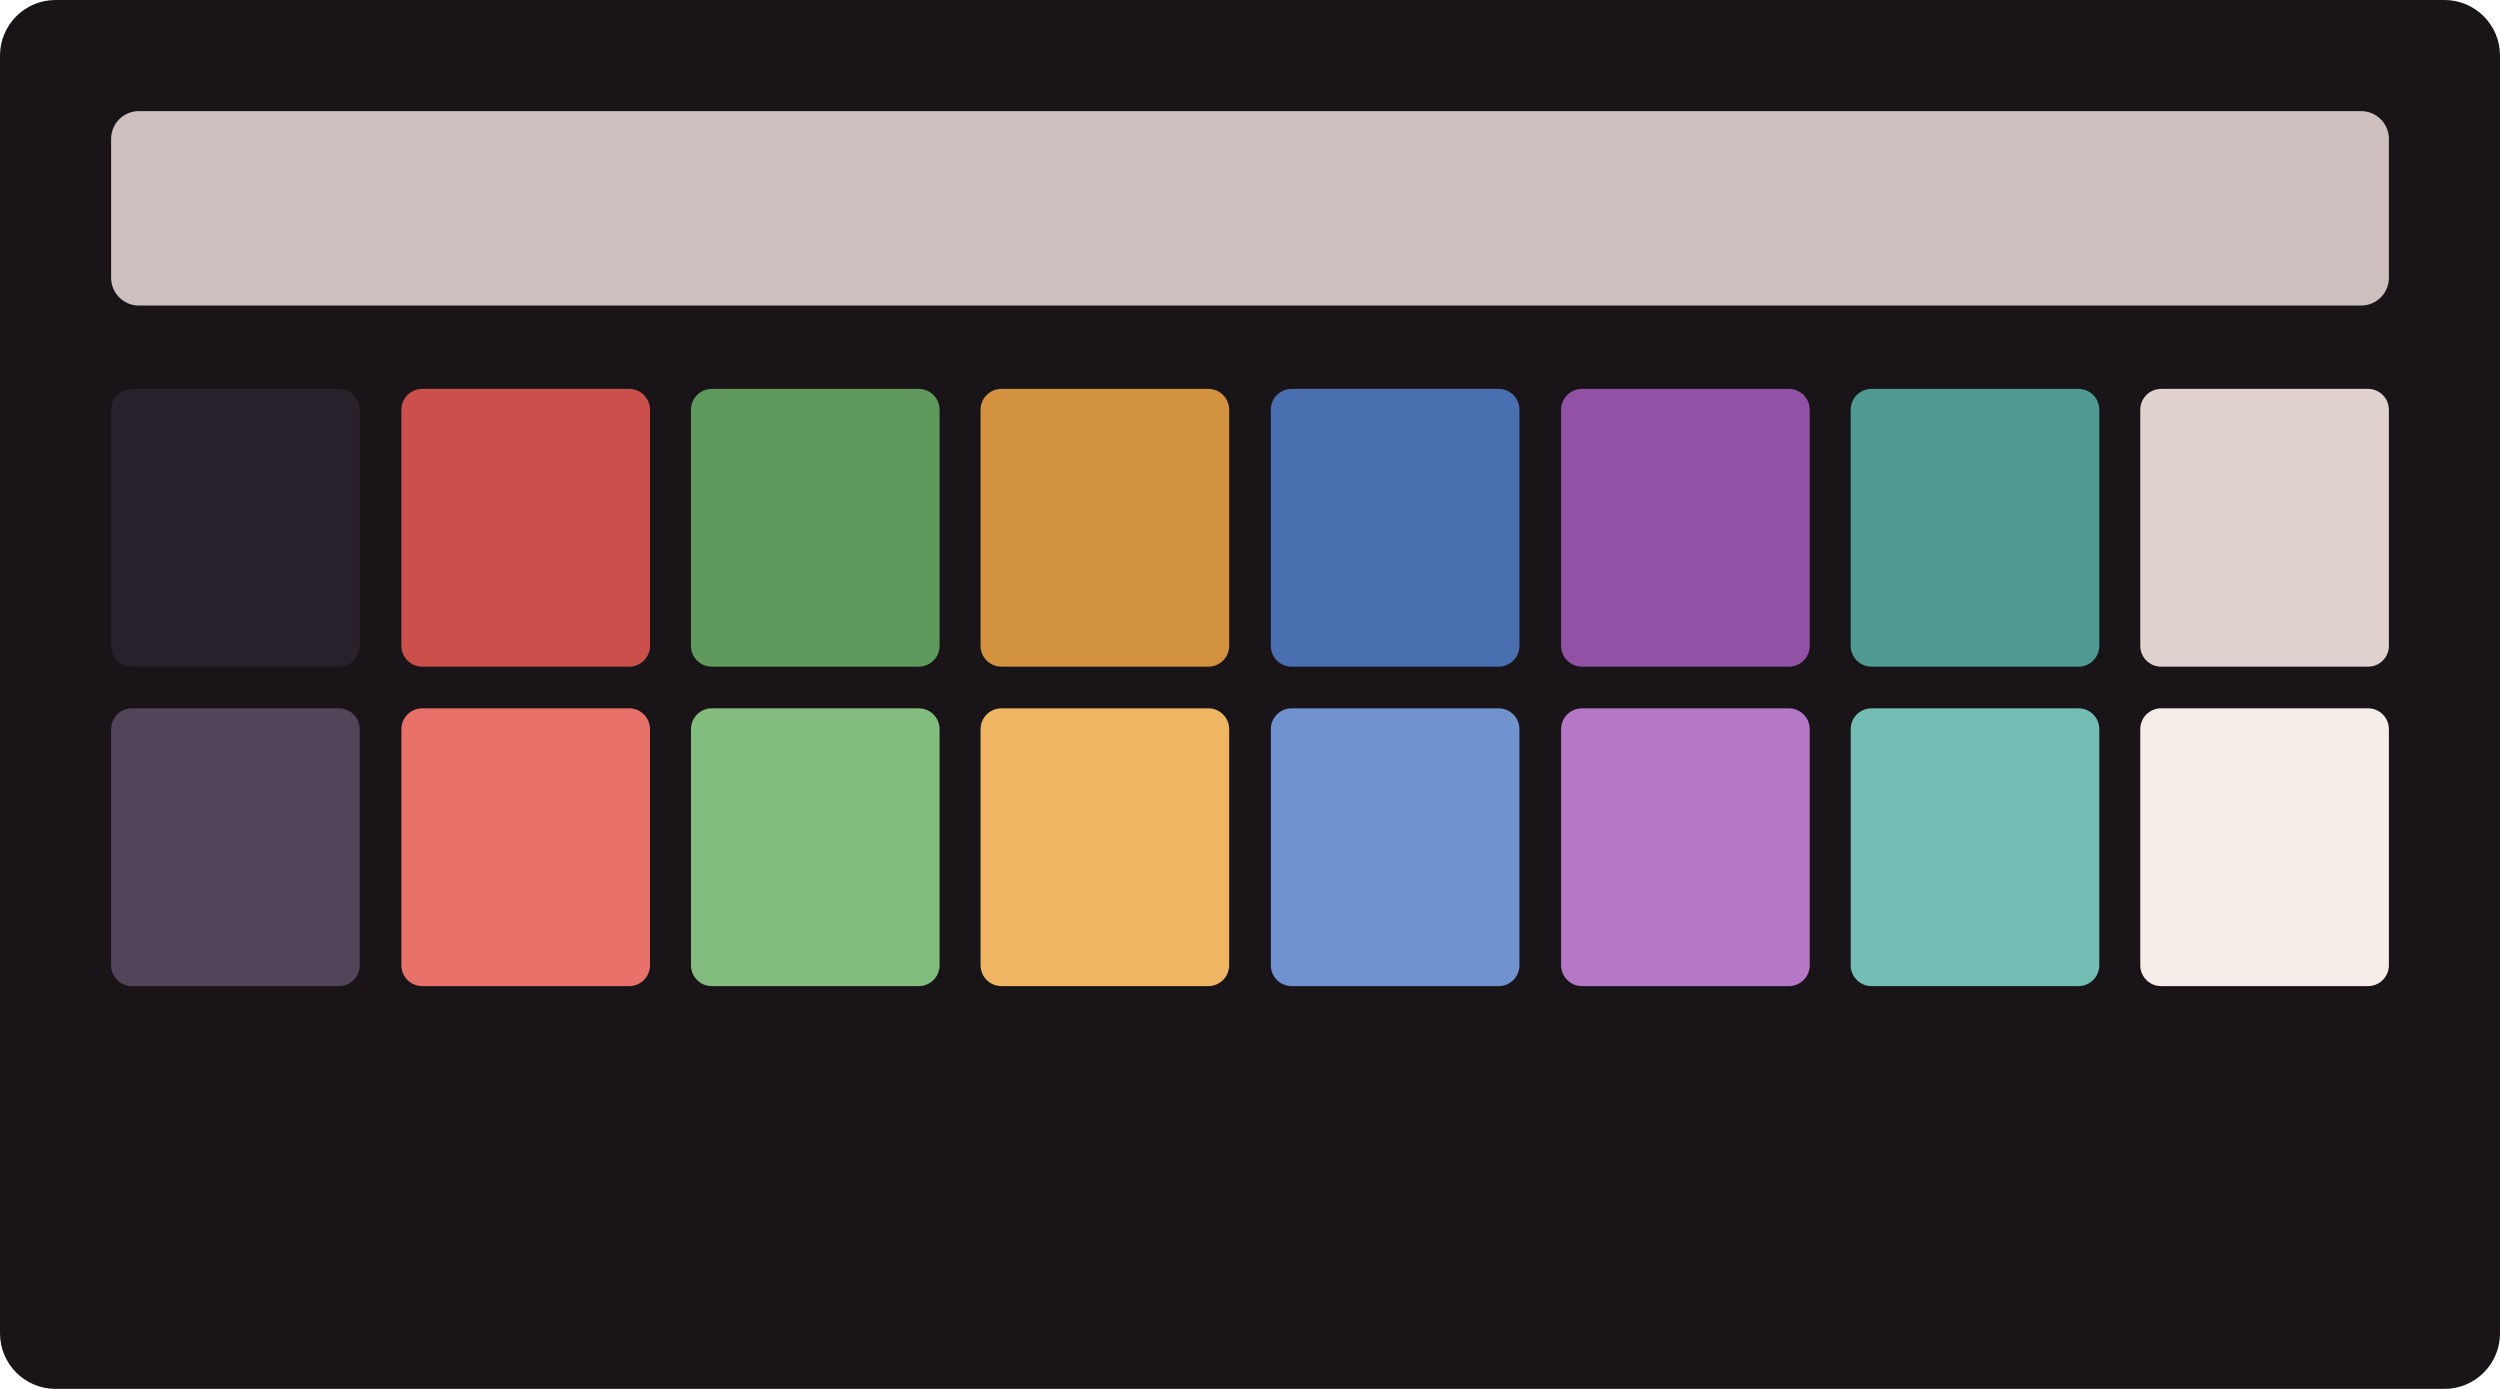
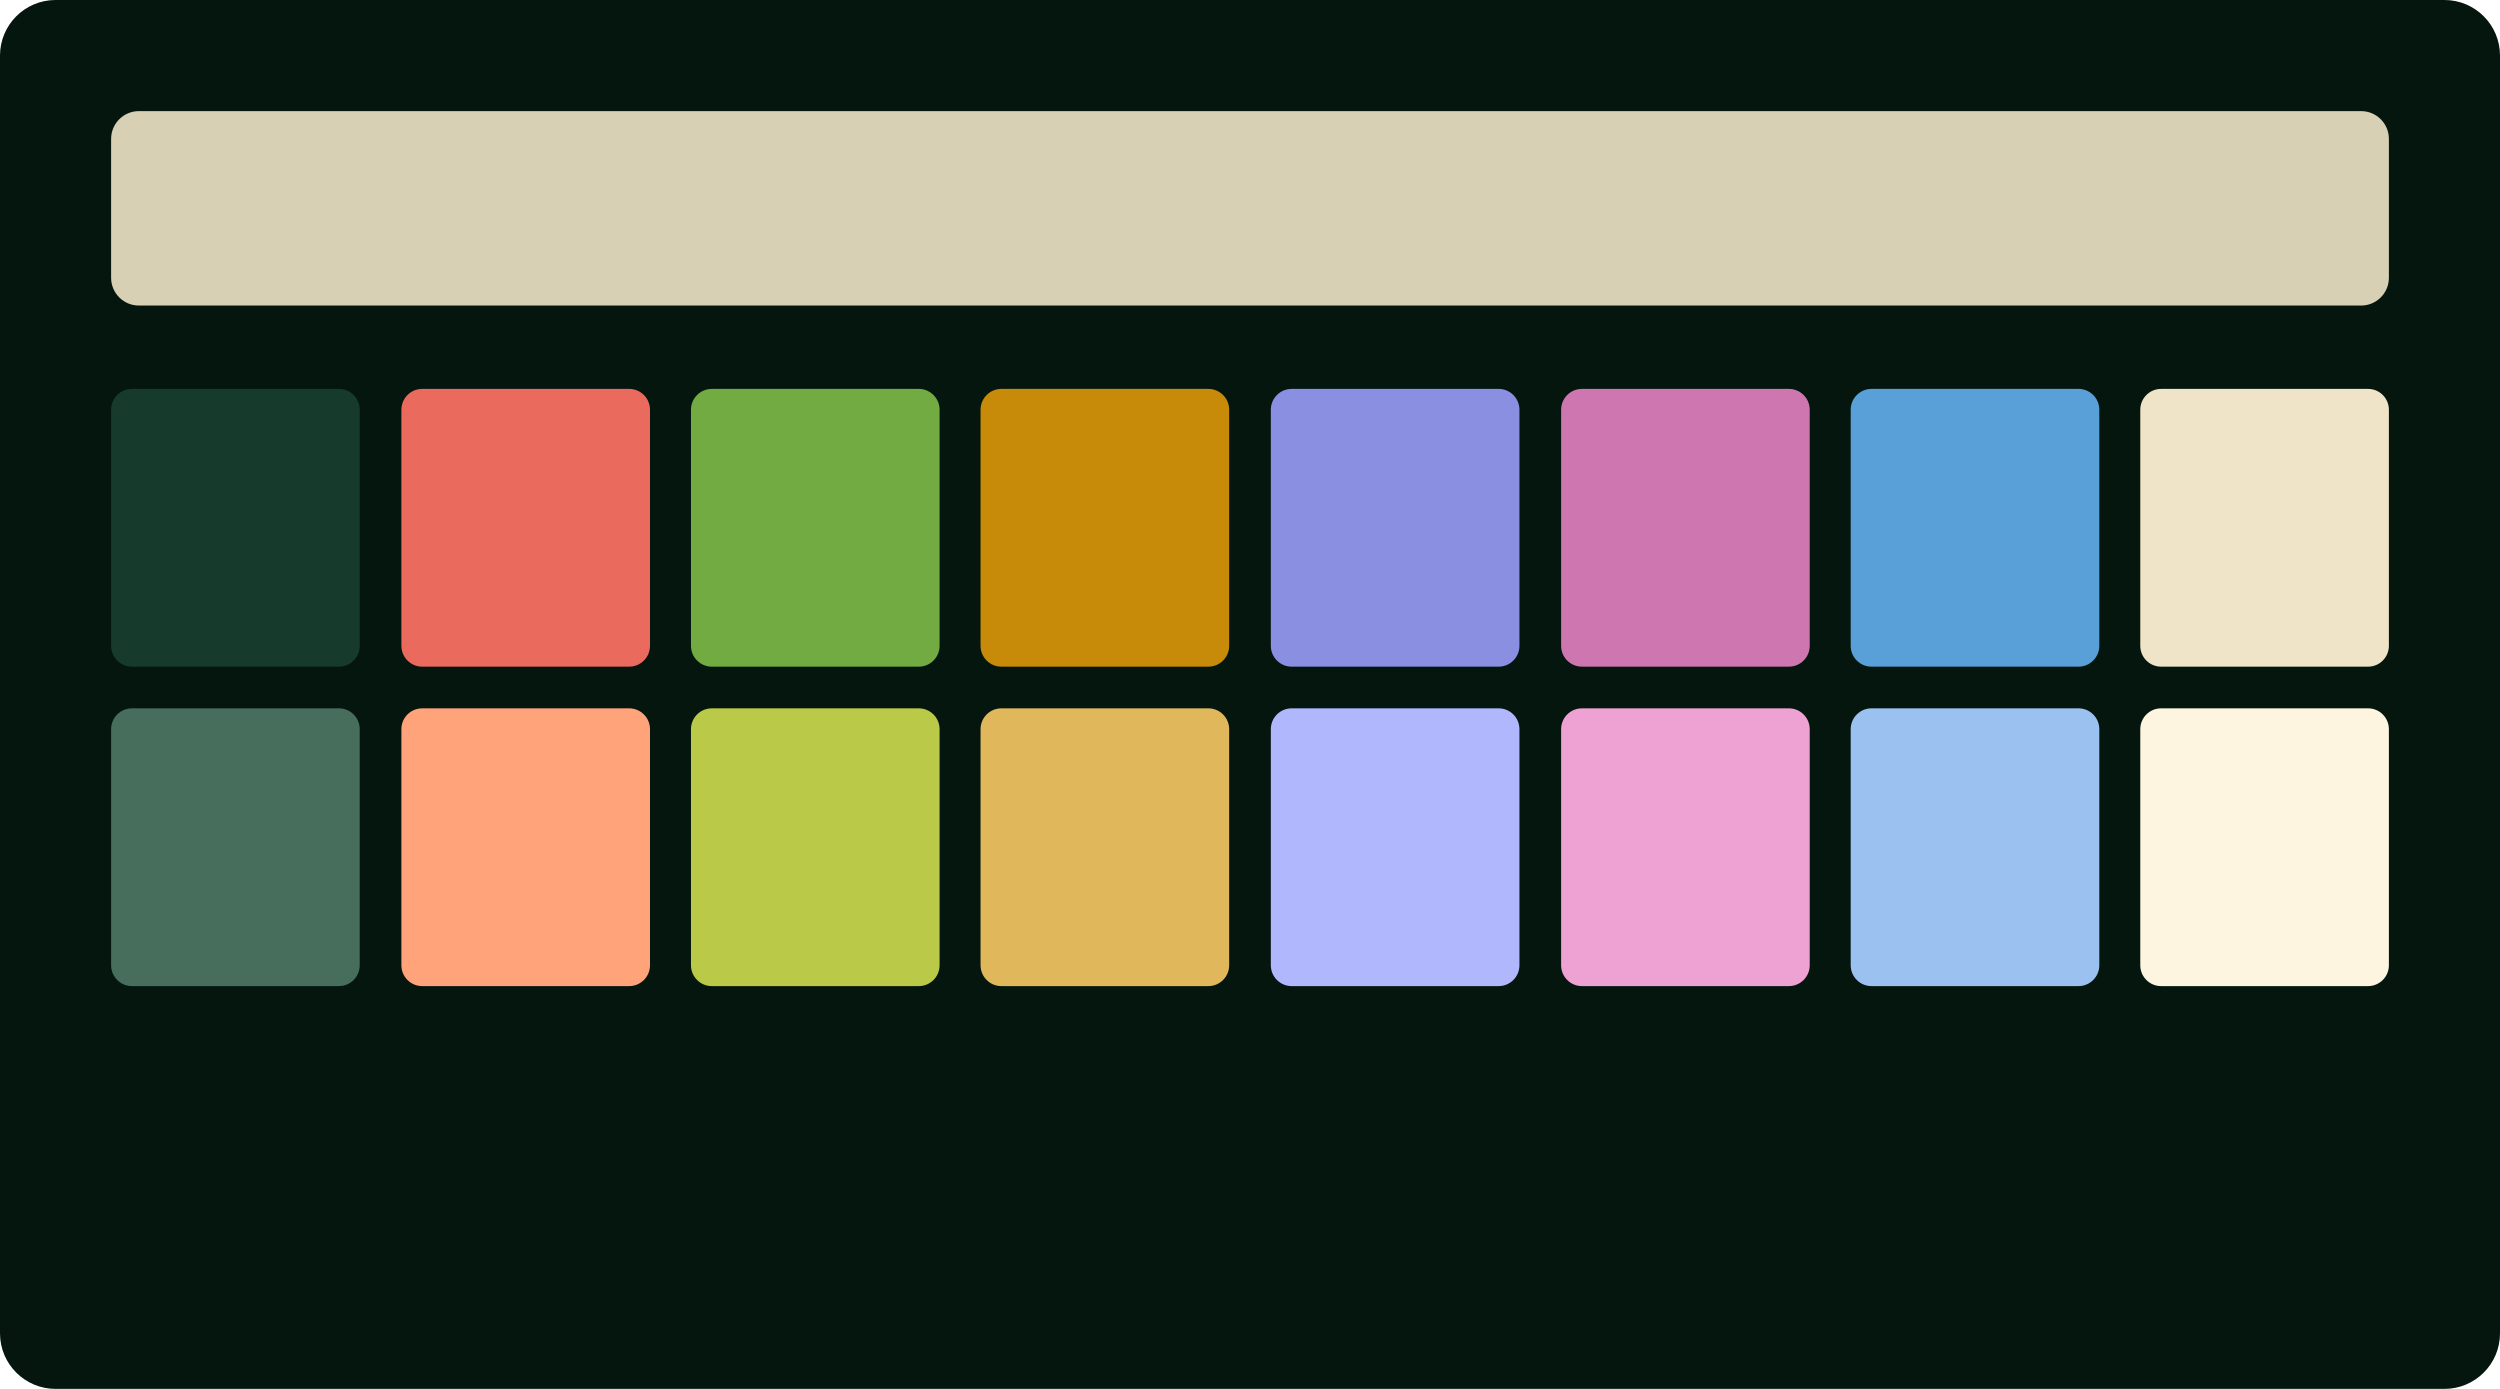
<svg xmlns="http://www.w3.org/2000/svg" width="360" height="200" viewBox="0 0 360 200">
-   <rect width="360" height="200" rx="8" fill="#191418" />
-   <rect x="16" y="16" width="328" height="28" rx="4" fill="#e0d2cf" opacity="0.9" />
-   <rect x="16.0" y="56" width="35.8" height="40" rx="3" fill="#28202a" />
-   <rect x="57.8" y="56" width="35.8" height="40" rx="3" fill="#cb4f4a" />
-   <rect x="99.5" y="56" width="35.8" height="40" rx="3" fill="#5f9a5c" />
-   <rect x="141.2" y="56" width="35.8" height="40" rx="3" fill="#d3923f" />
-   <rect x="183.0" y="56" width="35.8" height="40" rx="3" fill="#4a6fb0" />
-   <rect x="224.8" y="56" width="35.8" height="40" rx="3" fill="#9152a6" />
-   <rect x="266.5" y="56" width="35.8" height="40" rx="3" fill="#4f9a93" />
-   <rect x="308.2" y="56" width="35.8" height="40" rx="3" fill="#e0d2cf" />
-   <rect x="16.0" y="102" width="35.8" height="40" rx="3" fill="#52455a" />
-   <rect x="57.8" y="102" width="35.8" height="40" rx="3" fill="#e8726a" />
-   <rect x="99.5" y="102" width="35.8" height="40" rx="3" fill="#83bd7e" />
-   <rect x="141.2" y="102" width="35.8" height="40" rx="3" fill="#f0b563" />
-   <rect x="183.0" y="102" width="35.8" height="40" rx="3" fill="#7093cf" />
-   <rect x="224.8" y="102" width="35.8" height="40" rx="3" fill="#b478c7" />
-   <rect x="266.5" y="102" width="35.8" height="40" rx="3" fill="#74bdb5" />
-   <rect x="308.2" y="102" width="35.8" height="40" rx="3" fill="#f6ece8" />
+   <rect width="360" height="200" rx="8" fill="#04160e" />
+   <rect x="16" y="16" width="328" height="28" rx="4" fill="#efe4c7" opacity="0.9" />
+   <rect x="16.0" y="56" width="35.8" height="40" rx="3" fill="#163b2c" />
+   <rect x="57.8" y="56" width="35.8" height="40" rx="3" fill="#ea6b5e" />
+   <rect x="99.5" y="56" width="35.8" height="40" rx="3" fill="#72ab42" />
+   <rect x="141.2" y="56" width="35.8" height="40" rx="3" fill="#c78b09" />
+   <rect x="183.0" y="56" width="35.8" height="40" rx="3" fill="#8a8fe1" />
+   <rect x="224.8" y="56" width="35.8" height="40" rx="3" fill="#cd76b0" />
+   <rect x="266.5" y="56" width="35.8" height="40" rx="3" fill="#599fd8" />
+   <rect x="308.2" y="56" width="35.8" height="40" rx="3" fill="#efe4c7" />
+   <rect x="16.0" y="102" width="35.8" height="40" rx="3" fill="#476d5c" />
+   <rect x="57.8" y="102" width="35.8" height="40" rx="3" fill="#ffa47a" />
+   <rect x="99.5" y="102" width="35.8" height="40" rx="3" fill="#bbc949" />
+   <rect x="141.2" y="102" width="35.8" height="40" rx="3" fill="#e1b75c" />
+   <rect x="183.0" y="102" width="35.8" height="40" rx="3" fill="#b1b7fd" />
+   <rect x="224.8" y="102" width="35.8" height="40" rx="3" fill="#eea1d3" />
+   <rect x="266.5" y="102" width="35.8" height="40" rx="3" fill="#9bc1f1" />
+   <rect x="308.2" y="102" width="35.8" height="40" rx="3" fill="#fdf5df" />
</svg>
